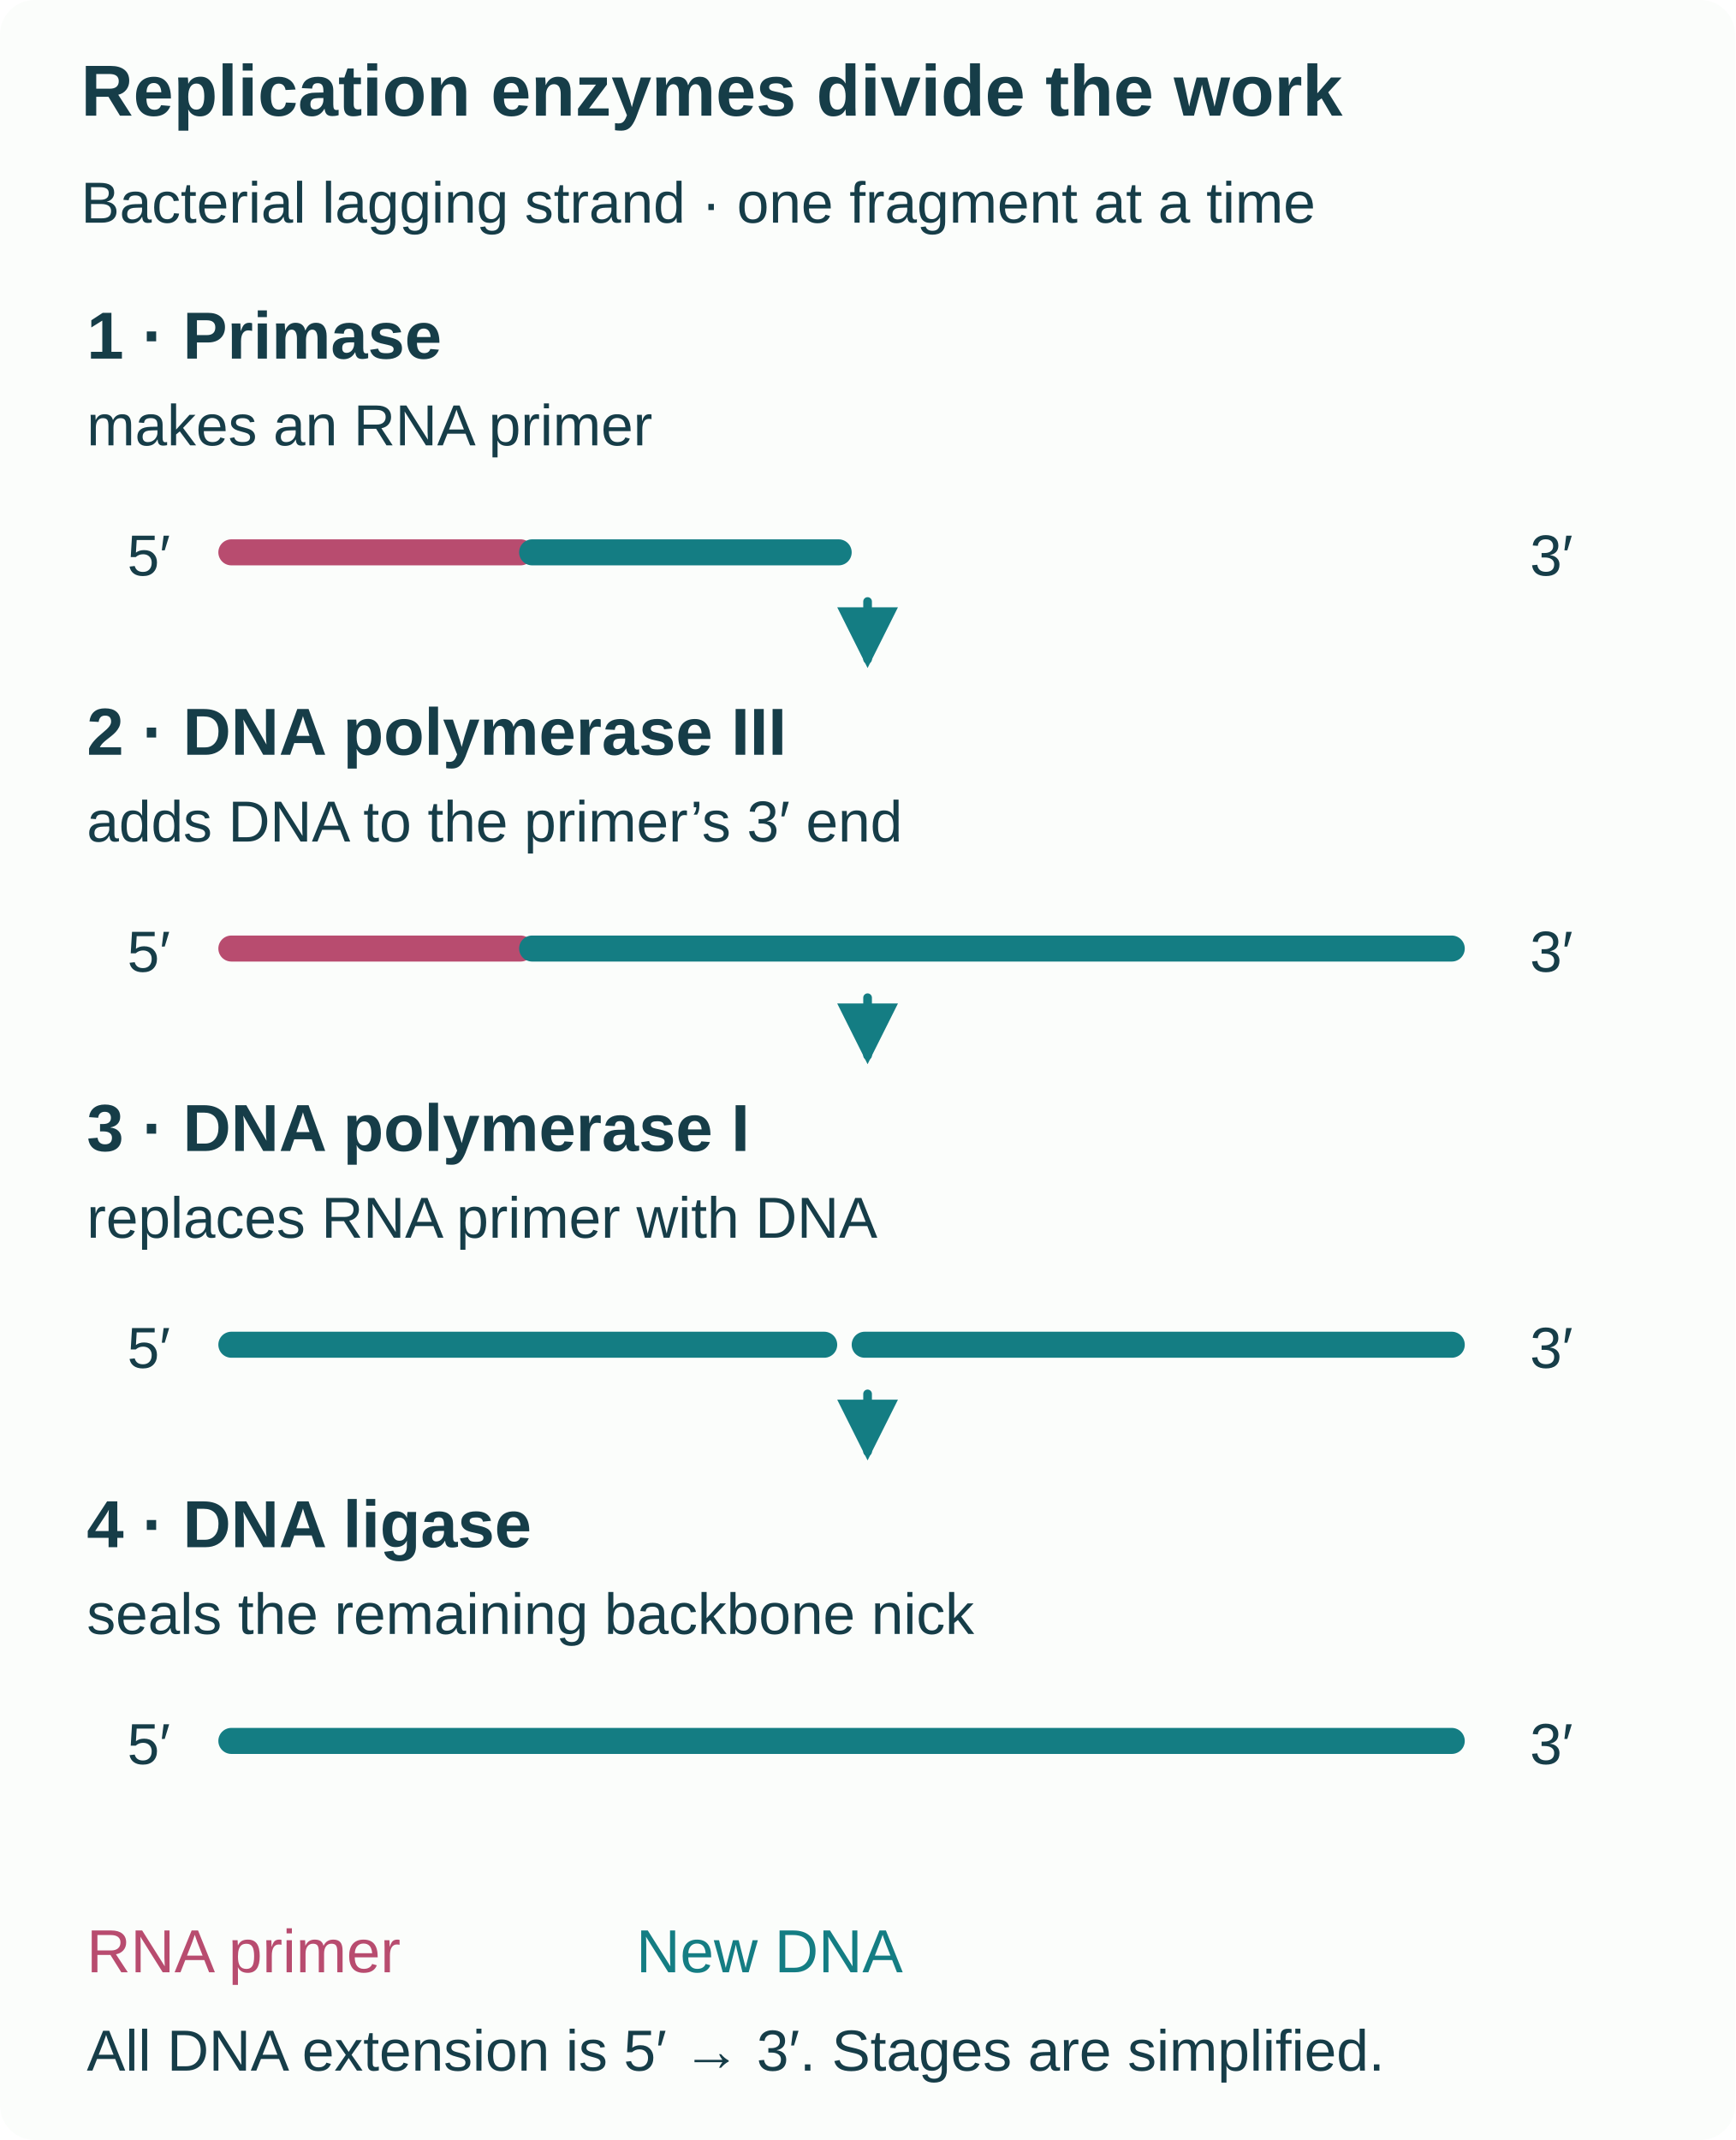
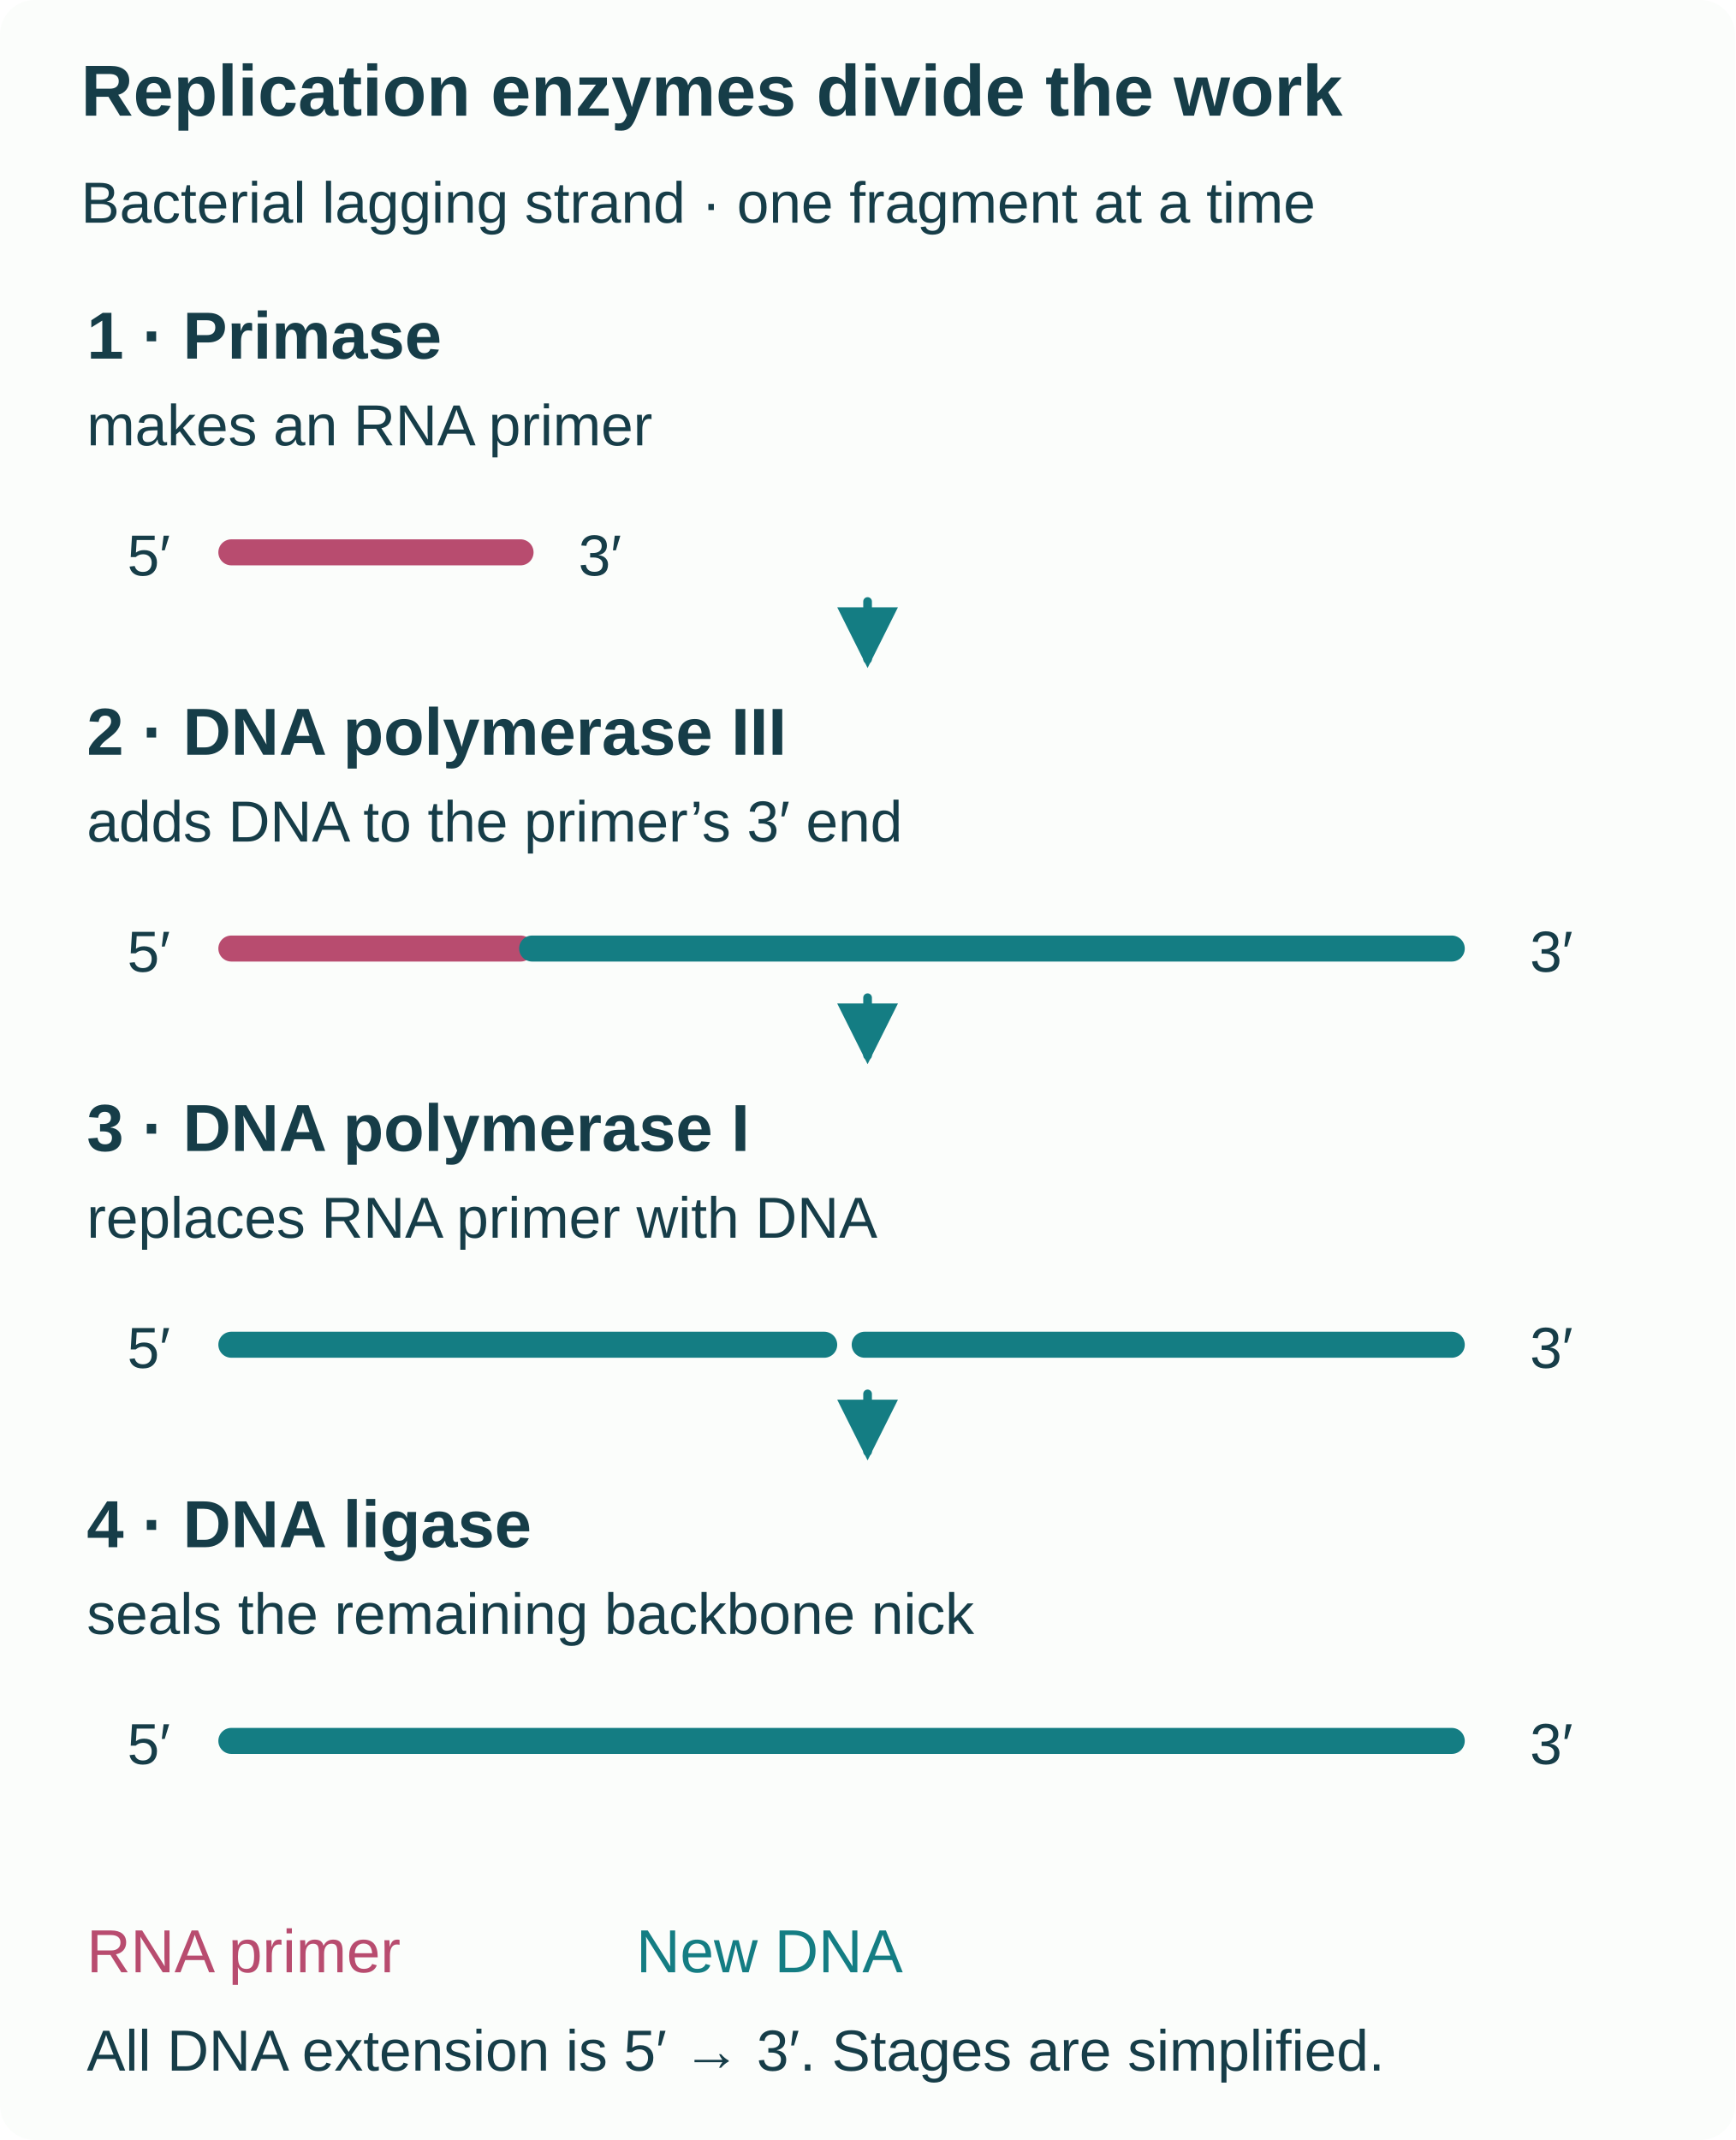
<svg xmlns="http://www.w3.org/2000/svg" viewBox="0 0 600 740" role="img" aria-labelledby="title desc">
  <defs>
    <marker id="147d83" markerWidth="7" markerHeight="7" refX="6" refY="3.5" orient="auto">
      <path d="M0 0L7 3.5L0 7Z" fill="#147d83" />
    </marker>
    <marker id="316aaf" markerWidth="7" markerHeight="7" refX="6" refY="3.5" orient="auto">
      <path d="M0 0L7 3.5L0 7Z" fill="#316aaf" />
    </marker>
    <marker id="b84c6f" markerWidth="7" markerHeight="7" refX="6" refY="3.5" orient="auto">
      <path d="M0 0L7 3.5L0 7Z" fill="#b84c6f" />
    </marker>
    <marker id="a87013" markerWidth="7" markerHeight="7" refX="6" refY="3.5" orient="auto">
      <path d="M0 0L7 3.5L0 7Z" fill="#a87013" />
    </marker>
    <marker id="4c8759" markerWidth="7" markerHeight="7" refX="6" refY="3.5" orient="auto">
      <path d="M0 0L7 3.5L0 7Z" fill="#4c8759" />
    </marker>
  </defs>
  <rect width="600" height="740" rx="12" fill="#fbfdfb" />
  <g font-family="Arial, sans-serif">
    <text x="28" y="40" font-size="25" fill="#163d48" text-anchor="start" font-weight="700">Replication enzymes divide the work</text>
    <text x="28" y="77" font-size="20" fill="#163d48" text-anchor="start" font-weight="400">Bacterial lagging strand · one fragment at a time</text>
    <text x="30" y="124" font-size="23" fill="#163d48" text-anchor="start" font-weight="600">1 · Primase</text>
    <text x="30" y="154" font-size="20" fill="#163d48" text-anchor="start" font-weight="400">makes an RNA primer</text>
    <path d="M80 191H180" fill="none" stroke="#b84c6f" stroke-width="9" stroke-linecap="round" stroke-linejoin="round" />
-     <path d="M184 191H290" fill="none" stroke="#147d83" stroke-width="9" stroke-linecap="round" stroke-linejoin="round" />
    <text x="44" y="199" font-size="20" fill="#163d48" text-anchor="start" font-weight="400">5′</text>
-     <text x="529" y="199" font-size="20" fill="#163d48" text-anchor="start" font-weight="400">3′</text>
+     <text x="200" y="199" font-size="20" fill="#163d48" text-anchor="start" font-weight="400">3′</text>
    <path d="M300 208V228" fill="none" stroke="#147d83" stroke-width="3" stroke-linecap="round" stroke-linejoin="round" marker-end="url(#147d83)" />
    <text x="30" y="261" font-size="23" fill="#163d48" text-anchor="start" font-weight="600">2 · DNA polymerase III</text>
    <text x="30" y="291" font-size="20" fill="#163d48" text-anchor="start" font-weight="400">adds DNA to the primer’s 3′ end</text>
    <path d="M80 328H180" fill="none" stroke="#b84c6f" stroke-width="9" stroke-linecap="round" stroke-linejoin="round" />
    <path d="M184 328H502" fill="none" stroke="#147d83" stroke-width="9" stroke-linecap="round" stroke-linejoin="round" />
    <text x="44" y="336" font-size="20" fill="#163d48" text-anchor="start" font-weight="400">5′</text>
    <text x="529" y="336" font-size="20" fill="#163d48" text-anchor="start" font-weight="400">3′</text>
    <path d="M300 345V365" fill="none" stroke="#147d83" stroke-width="3" stroke-linecap="round" stroke-linejoin="round" marker-end="url(#147d83)" />
    <text x="30" y="398" font-size="23" fill="#163d48" text-anchor="start" font-weight="600">3 · DNA polymerase I</text>
    <text x="30" y="428" font-size="20" fill="#163d48" text-anchor="start" font-weight="400">replaces RNA primer with DNA</text>
    <path d="M80 465H285" fill="none" stroke="#147d83" stroke-width="9" stroke-linecap="round" stroke-linejoin="round" />
    <path d="M299 465H502" fill="none" stroke="#147d83" stroke-width="9" stroke-linecap="round" stroke-linejoin="round" />
    <text x="44" y="473" font-size="20" fill="#163d48" text-anchor="start" font-weight="400">5′</text>
    <text x="529" y="473" font-size="20" fill="#163d48" text-anchor="start" font-weight="400">3′</text>
    <path d="M300 482V502" fill="none" stroke="#147d83" stroke-width="3" stroke-linecap="round" stroke-linejoin="round" marker-end="url(#147d83)" />
    <text x="30" y="535" font-size="23" fill="#163d48" text-anchor="start" font-weight="600">4 · DNA ligase</text>
    <text x="30" y="565" font-size="20" fill="#163d48" text-anchor="start" font-weight="400">seals the remaining backbone nick</text>
    <path d="M80 602H502" fill="none" stroke="#147d83" stroke-width="9" stroke-linecap="round" stroke-linejoin="round" />
    <text x="44" y="610" font-size="20" fill="#163d48" text-anchor="start" font-weight="400">5′</text>
    <text x="529" y="610" font-size="20" fill="#163d48" text-anchor="start" font-weight="400">3′</text>
    <text x="30" y="682" font-size="21" fill="#b84c6f" text-anchor="start" font-weight="400">RNA primer</text>
    <text x="220" y="682" font-size="21" fill="#147d83" text-anchor="start" font-weight="400">New DNA</text>
    <text x="30" y="716" font-size="20" fill="#163d48" text-anchor="start" font-weight="400">All DNA extension is 5′ → 3′. Stages are simplified.</text>
  </g>
</svg>
